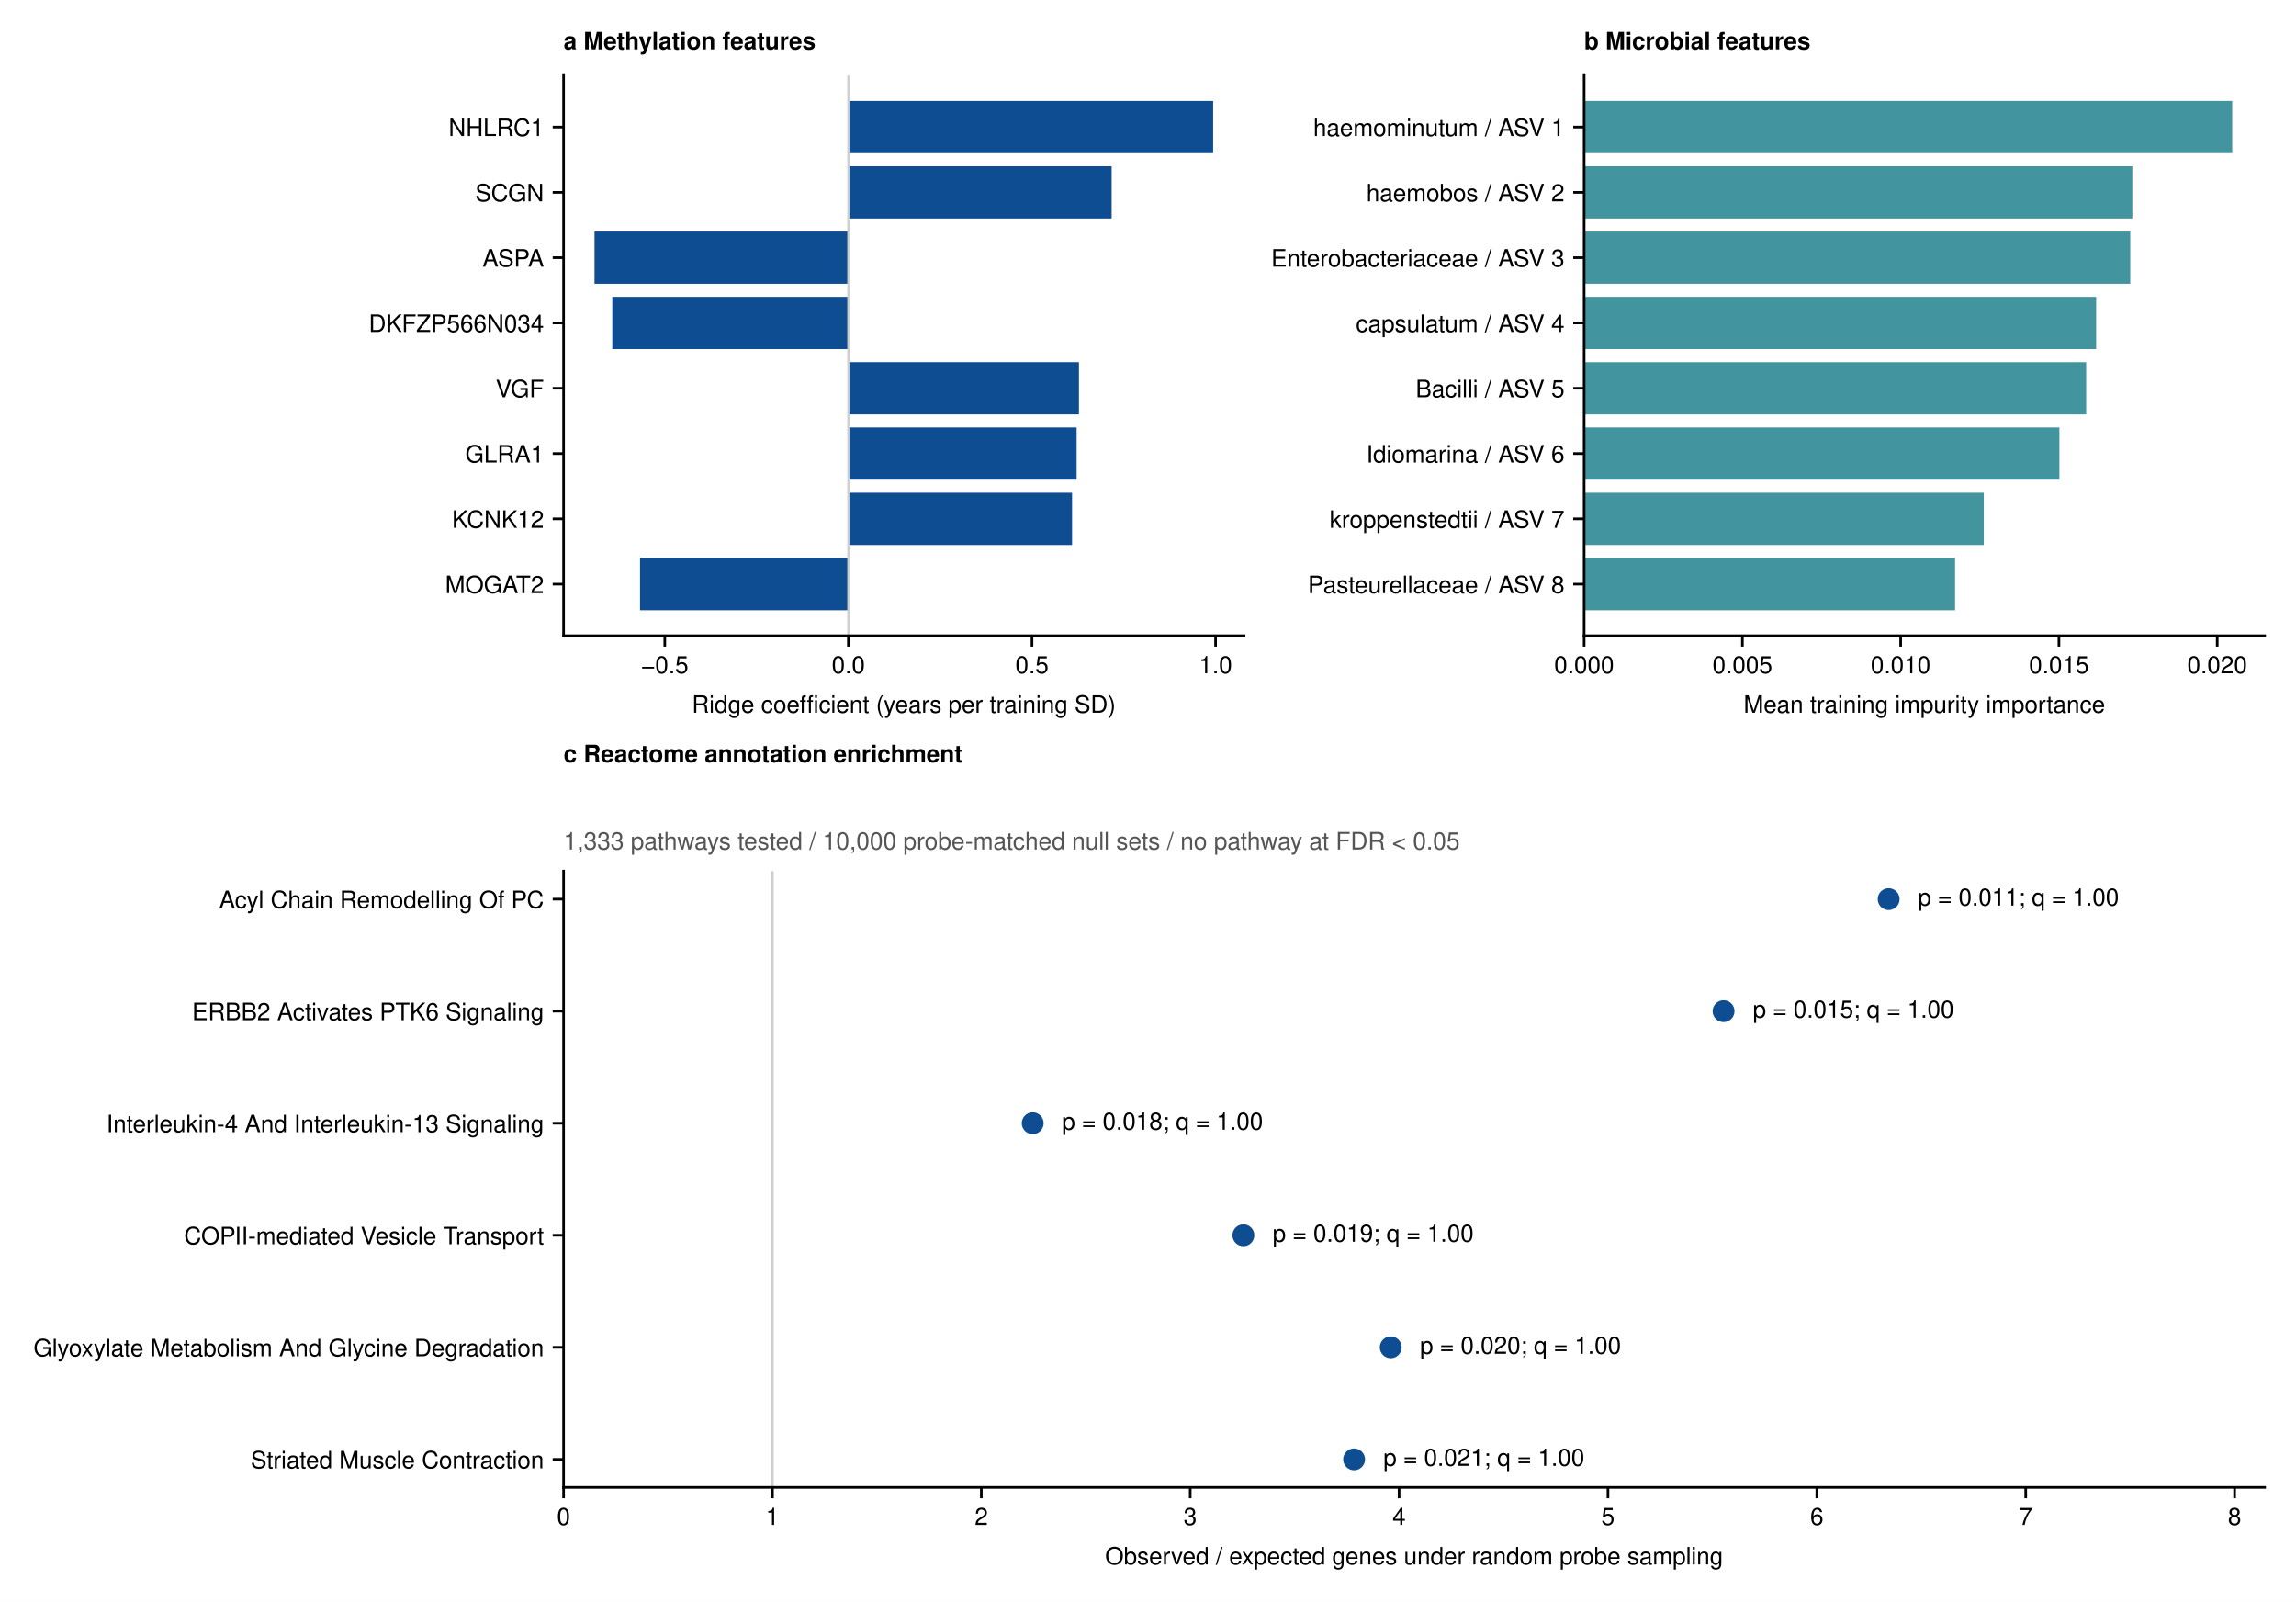
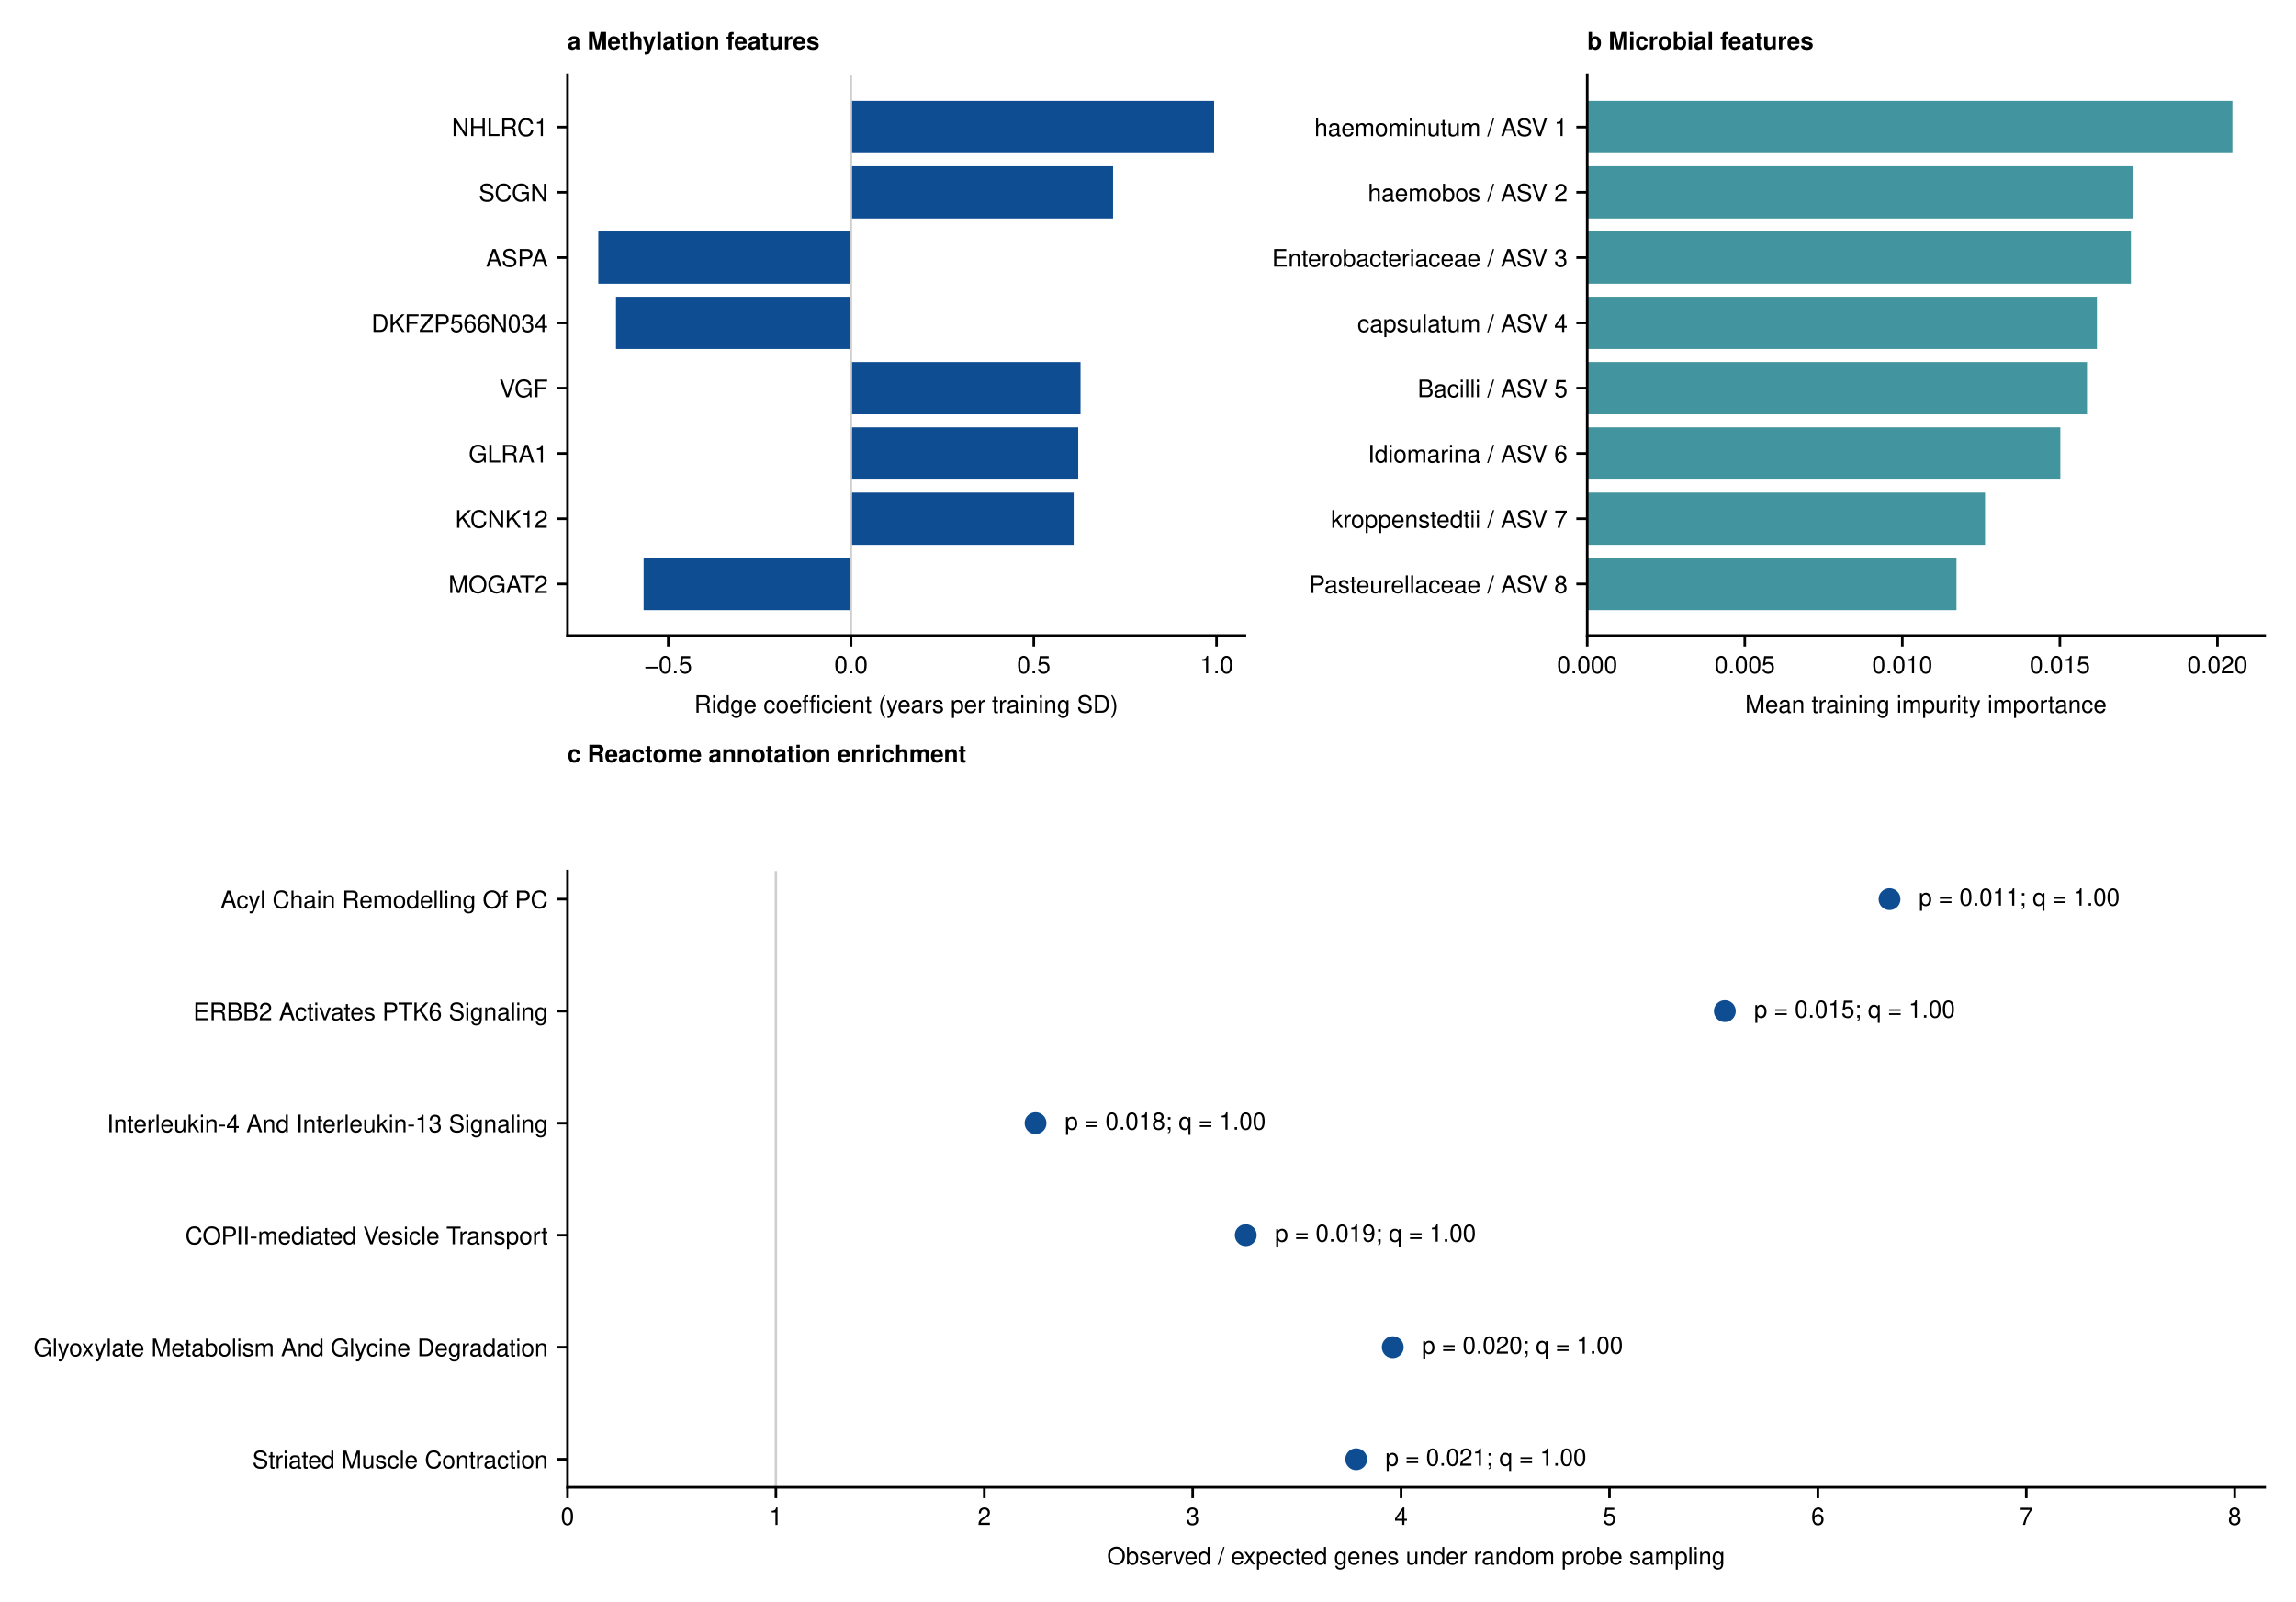
<svg xmlns="http://www.w3.org/2000/svg" xmlns:xlink="http://www.w3.org/1999/xlink" width="527.14pt" height="367.527pt" viewBox="0 0 527.14 367.527" version="1.1">
  <defs>
    <style type="text/css">*{stroke-linejoin: round; stroke-linecap: butt}</style>
  </defs>
  <g id="figure_1">
    <g id="patch_1">
      <path d="M 0 367.527  L 527.14 367.527  L 527.14 0  L 0 0  z " style="fill: #ffffff; stroke: #ffffff; stroke-width: 0.35; stroke-linejoin: miter" />
    </g>
    <g id="axes_1">
      <g id="patch_2">
-         <path d="M 129.393 145.932  L 285.631 145.932  L 285.631 17.325  L 129.393 17.325  z " style="fill: #ffffff" />
+         <path d="M 130.294 145.895  L 285.823 145.895  L 285.823 17.325  L 130.294 17.325  z " style="fill: #ffffff" />
      </g>
      <g id="patch_3">
-         <path d="M 194.781 140.086  L 146.944 140.086  L 146.944 128.095  L 194.781 128.095  z " clip-path="url(#p5bf60d3c7e)" style="fill: #0f4d92" />
+         <path d="M 195.385 140.051  L 147.765 140.051  L 147.765 128.063  L 195.385 128.063  z " clip-path="url(#pfd3ac4d8a6)" style="fill: #0f4d92" />
      </g>
      <g id="patch_4">
-         <path d="M 194.781 125.097  L 246.137 125.097  L 246.137 113.105  L 194.781 113.105  z " clip-path="url(#p5bf60d3c7e)" style="fill: #0f4d92" />
+         <path d="M 195.385 125.066  L 246.508 125.066  L 246.508 113.078  L 195.385 113.078  z " clip-path="url(#pfd3ac4d8a6)" style="fill: #0f4d92" />
      </g>
      <g id="patch_5">
-         <path d="M 194.781 110.108  L 247.185 110.108  L 247.185 98.116  L 194.781 98.116  z " clip-path="url(#p5bf60d3c7e)" style="fill: #0f4d92" />
+         <path d="M 195.385 110.081  L 247.551 110.081  L 247.551 98.093  L 195.385 98.093  z " clip-path="url(#pfd3ac4d8a6)" style="fill: #0f4d92" />
      </g>
      <g id="patch_6">
-         <path d="M 194.781 95.119  L 247.715 95.119  L 247.715 83.127  L 194.781 83.127  z " clip-path="url(#p5bf60d3c7e)" style="fill: #0f4d92" />
+         <path d="M 195.385 95.096  L 248.079 95.096  L 248.079 83.108  L 195.385 83.108  z " clip-path="url(#pfd3ac4d8a6)" style="fill: #0f4d92" />
      </g>
      <g id="patch_7">
-         <path d="M 194.781 80.129  L 140.578 80.129  L 140.578 68.138  L 194.781 68.138  z " clip-path="url(#p5bf60d3c7e)" style="fill: #0f4d92" />
+         <path d="M 195.385 80.111  L 141.429 80.111  L 141.429 68.124  L 195.385 68.124  z " clip-path="url(#pfd3ac4d8a6)" style="fill: #0f4d92" />
      </g>
      <g id="patch_8">
-         <path d="M 194.781 65.14  L 136.495 65.14  L 136.495 53.149  L 194.781 53.149  z " clip-path="url(#p5bf60d3c7e)" style="fill: #0f4d92" />
+         <path d="M 195.385 65.127  L 137.363 65.127  L 137.363 53.139  L 195.385 53.139  z " clip-path="url(#pfd3ac4d8a6)" style="fill: #0f4d92" />
      </g>
      <g id="patch_9">
-         <path d="M 194.781 50.151  L 255.222 50.151  L 255.222 38.16  L 194.781 38.16  z " clip-path="url(#p5bf60d3c7e)" style="fill: #0f4d92" />
+         <path d="M 195.385 50.142  L 255.552 50.142  L 255.552 38.154  L 195.385 38.154  z " clip-path="url(#pfd3ac4d8a6)" style="fill: #0f4d92" />
      </g>
      <g id="patch_10">
-         <path d="M 194.781 35.162  L 278.529 35.162  L 278.529 23.171  L 194.781 23.171  z " clip-path="url(#p5bf60d3c7e)" style="fill: #0f4d92" />
+         <path d="M 195.385 35.157  L 278.753 35.157  L 278.753 23.169  L 195.385 23.169  z " clip-path="url(#pfd3ac4d8a6)" style="fill: #0f4d92" />
      </g>
      <g id="matplotlib.axis_1">
        <g id="xtick_1">
          <g id="line2d_1">
            <defs>
-               <path id="m52090ad5b9" d="M 0 0  L 0 2.5  " style="stroke: #000000; stroke-width: 0.6" />
+               <path id="m1da8061792" d="M 0 0  L 0 2.5  " style="stroke: #000000; stroke-width: 0.6" />
            </defs>
            <g>
-               <use xlink:href="#m52090ad5b9" x="152.63" y="145.932" style="stroke: #000000; stroke-width: 0.6" />
+               <use xlink:href="#m1da8061792" x="153.425" y="145.895" style="stroke: #000000; stroke-width: 0.6" />
            </g>
          </g>
          <g id="text_1">
-             <text style="font-size: 5.5px; font-family: 'Helvetica'; text-anchor: middle" x="152.63" y="154.557" transform="rotate(-0 152.6299 154.5566)">−0.5</text>
+             <text style="font-size: 5.542px; font-family: 'Helvetica'; text-anchor: middle" x="153.425" y="154.551" transform="rotate(-0 153.4253 154.5513)">−0.5</text>
          </g>
        </g>
        <g id="xtick_2">
          <g id="line2d_2">
            <g>
-               <use xlink:href="#m52090ad5b9" x="194.781" y="145.932" style="stroke: #000000; stroke-width: 0.6" />
+               <use xlink:href="#m1da8061792" x="195.385" y="145.895" style="stroke: #000000; stroke-width: 0.6" />
            </g>
          </g>
          <g id="text_2">
-             <text style="font-size: 5.5px; font-family: 'Helvetica'; text-anchor: middle" x="194.781" y="154.557" transform="rotate(-0 194.7813 154.5566)">0.0</text>
+             <text style="font-size: 5.542px; font-family: 'Helvetica'; text-anchor: middle" x="195.385" y="154.551" transform="rotate(-0 195.3854 154.5513)">0.0</text>
          </g>
        </g>
        <g id="xtick_3">
          <g id="line2d_3">
            <g>
-               <use xlink:href="#m52090ad5b9" x="236.933" y="145.932" style="stroke: #000000; stroke-width: 0.6" />
+               <use xlink:href="#m1da8061792" x="237.346" y="145.895" style="stroke: #000000; stroke-width: 0.6" />
            </g>
          </g>
          <g id="text_3">
-             <text style="font-size: 5.5px; font-family: 'Helvetica'; text-anchor: middle" x="236.933" y="154.557" transform="rotate(-0 236.9328 154.5566)">0.5</text>
+             <text style="font-size: 5.542px; font-family: 'Helvetica'; text-anchor: middle" x="237.346" y="154.551" transform="rotate(-0 237.3456 154.5513)">0.5</text>
          </g>
        </g>
        <g id="xtick_4">
          <g id="line2d_4">
            <g>
-               <use xlink:href="#m52090ad5b9" x="279.084" y="145.932" style="stroke: #000000; stroke-width: 0.6" />
+               <use xlink:href="#m1da8061792" x="279.306" y="145.895" style="stroke: #000000; stroke-width: 0.6" />
            </g>
          </g>
          <g id="text_4">
-             <text style="font-size: 5.5px; font-family: 'Helvetica'; text-anchor: middle" x="279.084" y="154.557" transform="rotate(-0 279.0842 154.5566)">1.0</text>
+             <text style="font-size: 5.542px; font-family: 'Helvetica'; text-anchor: middle" x="279.306" y="154.551" transform="rotate(-0 279.3057 154.5513)">1.0</text>
          </g>
        </g>
        <g id="text_5">
-           <text style="font-size: 5.5px; font-family: 'Helvetica'; text-anchor: middle" x="207.512" y="163.616" transform="rotate(-0 207.5121 163.6162)">Ridge coefficient (years per training SD)</text>
+           <text style="font-size: 5.5px; font-family: 'Helvetica'; text-anchor: middle" x="208.058" y="163.618" transform="rotate(-0 208.0584 163.6181)">Ridge coefficient (years per training SD)</text>
        </g>
      </g>
      <g id="matplotlib.axis_2">
        <g id="ytick_1">
          <g id="line2d_5">
            <defs>
-               <path id="me760573831" d="M 0 0  L -2.5 0  " style="stroke: #000000; stroke-width: 0.6" />
+               <path id="m4abe1a0190" d="M 0 0  L -2.5 0  " style="stroke: #000000; stroke-width: 0.6" />
            </defs>
            <g>
-               <use xlink:href="#me760573831" x="129.393" y="134.09" style="stroke: #000000; stroke-width: 0.6" />
+               <use xlink:href="#m4abe1a0190" x="130.294" y="134.057" style="stroke: #000000; stroke-width: 0.6" />
            </g>
          </g>
          <g id="text_6">
-             <text style="font-size: 5.5px; font-family: 'Helvetica'; text-anchor: end" x="124.893" y="136.153" transform="rotate(-0 124.8931 136.1527)">MOGAT2</text>
+             <text style="font-size: 5.542px; font-family: 'Helvetica'; text-anchor: end" x="125.794" y="136.135" transform="rotate(-0 125.7939 136.135)">MOGAT2</text>
          </g>
        </g>
        <g id="ytick_2">
          <g id="line2d_6">
            <g>
-               <use xlink:href="#me760573831" x="129.393" y="119.101" style="stroke: #000000; stroke-width: 0.6" />
+               <use xlink:href="#m4abe1a0190" x="130.294" y="119.072" style="stroke: #000000; stroke-width: 0.6" />
            </g>
          </g>
          <g id="text_7">
-             <text style="font-size: 5.5px; font-family: 'Helvetica'; text-anchor: end" x="124.893" y="121.164" transform="rotate(-0 124.8931 121.1636)">KCNK12</text>
+             <text style="font-size: 5.542px; font-family: 'Helvetica'; text-anchor: end" x="125.794" y="121.15" transform="rotate(-0 125.7939 121.1502)">KCNK12</text>
          </g>
        </g>
        <g id="ytick_3">
          <g id="line2d_7">
            <g>
-               <use xlink:href="#me760573831" x="129.393" y="104.112" style="stroke: #000000; stroke-width: 0.6" />
+               <use xlink:href="#m4abe1a0190" x="130.294" y="104.087" style="stroke: #000000; stroke-width: 0.6" />
            </g>
          </g>
          <g id="text_8">
-             <text style="font-size: 5.5px; font-family: 'Helvetica'; text-anchor: end" x="124.893" y="106.174" transform="rotate(-0 124.8931 106.1745)">GLRA1</text>
+             <text style="font-size: 5.542px; font-family: 'Helvetica'; text-anchor: end" x="125.794" y="106.165" transform="rotate(-0 125.7939 106.1654)">GLRA1</text>
          </g>
        </g>
        <g id="ytick_4">
          <g id="line2d_8">
            <g>
-               <use xlink:href="#me760573831" x="129.393" y="89.123" style="stroke: #000000; stroke-width: 0.6" />
+               <use xlink:href="#m4abe1a0190" x="130.294" y="89.102" style="stroke: #000000; stroke-width: 0.6" />
            </g>
          </g>
          <g id="text_9">
-             <text style="font-size: 5.5px; font-family: 'Helvetica'; text-anchor: end" x="124.893" y="91.185" transform="rotate(-0 124.8931 91.18538)">VGF</text>
+             <text style="font-size: 5.542px; font-family: 'Helvetica'; text-anchor: end" x="125.794" y="91.181" transform="rotate(-0 125.7939 91.18058)">VGF</text>
          </g>
        </g>
        <g id="ytick_5">
          <g id="line2d_9">
            <g>
-               <use xlink:href="#me760573831" x="129.393" y="74.134" style="stroke: #000000; stroke-width: 0.6" />
+               <use xlink:href="#m4abe1a0190" x="130.294" y="74.117" style="stroke: #000000; stroke-width: 0.6" />
            </g>
          </g>
          <g id="text_10">
-             <text style="font-size: 5.5px; font-family: 'Helvetica'; text-anchor: end" x="124.893" y="76.196" transform="rotate(-0 124.8931 76.19626)">DKFZP566N034</text>
+             <text style="font-size: 5.542px; font-family: 'Helvetica'; text-anchor: end" x="125.794" y="76.196" transform="rotate(-0 125.7939 76.19576)">DKFZP566N034</text>
          </g>
        </g>
        <g id="ytick_6">
          <g id="line2d_10">
            <g>
-               <use xlink:href="#me760573831" x="129.393" y="59.145" style="stroke: #000000; stroke-width: 0.6" />
+               <use xlink:href="#m4abe1a0190" x="130.294" y="59.133" style="stroke: #000000; stroke-width: 0.6" />
            </g>
          </g>
          <g id="text_11">
-             <text style="font-size: 5.5px; font-family: 'Helvetica'; text-anchor: end" x="124.893" y="61.207" transform="rotate(-0 124.8931 61.20714)">ASPA</text>
+             <text style="font-size: 5.542px; font-family: 'Helvetica'; text-anchor: end" x="125.794" y="61.211" transform="rotate(-0 125.7939 61.21094)">ASPA</text>
          </g>
        </g>
        <g id="ytick_7">
          <g id="line2d_11">
            <g>
-               <use xlink:href="#me760573831" x="129.393" y="44.156" style="stroke: #000000; stroke-width: 0.6" />
+               <use xlink:href="#m4abe1a0190" x="130.294" y="44.148" style="stroke: #000000; stroke-width: 0.6" />
            </g>
          </g>
          <g id="text_12">
-             <text style="font-size: 5.5px; font-family: 'Helvetica'; text-anchor: end" x="124.893" y="46.218" transform="rotate(-0 124.8931 46.21802)">SCGN</text>
+             <text style="font-size: 5.542px; font-family: 'Helvetica'; text-anchor: end" x="125.794" y="46.226" transform="rotate(-0 125.7939 46.22612)">SCGN</text>
          </g>
        </g>
        <g id="ytick_8">
          <g id="line2d_12">
            <g>
-               <use xlink:href="#me760573831" x="129.393" y="29.166" style="stroke: #000000; stroke-width: 0.6" />
+               <use xlink:href="#m4abe1a0190" x="130.294" y="29.163" style="stroke: #000000; stroke-width: 0.6" />
            </g>
          </g>
          <g id="text_13">
-             <text style="font-size: 5.5px; font-family: 'Helvetica'; text-anchor: end" x="124.893" y="31.229" transform="rotate(-0 124.8931 31.2289)">NHLRC1</text>
+             <text style="font-size: 5.542px; font-family: 'Helvetica'; text-anchor: end" x="125.794" y="31.241" transform="rotate(-0 125.7939 31.24129)">NHLRC1</text>
          </g>
        </g>
      </g>
      <g id="line2d_13">
-         <path d="M 194.781 145.932  L 194.781 17.325  " clip-path="url(#p5bf60d3c7e)" style="fill: none; stroke: #cfcece; stroke-width: 0.5; stroke-linecap: square" />
+         <path d="M 195.385 145.895  L 195.385 17.325  " clip-path="url(#pfd3ac4d8a6)" style="fill: none; stroke: #cfcece; stroke-width: 0.5; stroke-linecap: square" />
      </g>
      <g id="patch_11">
-         <path d="M 129.393 145.932  L 129.393 17.325  " style="fill: none; stroke: #000000; stroke-width: 0.6; stroke-linejoin: miter; stroke-linecap: square" />
+         <path d="M 130.294 145.895  L 130.294 17.325  " style="fill: none; stroke: #000000; stroke-width: 0.6; stroke-linejoin: miter; stroke-linecap: square" />
      </g>
      <g id="patch_12">
-         <path d="M 129.393 145.932  L 285.631 145.932  " style="fill: none; stroke: #000000; stroke-width: 0.6; stroke-linejoin: miter; stroke-linecap: square" />
+         <path d="M 130.294 145.895  L 285.823 145.895  " style="fill: none; stroke: #000000; stroke-width: 0.6; stroke-linejoin: miter; stroke-linecap: square" />
      </g>
      <g id="text_14">
-         <text style="font-weight: 700; font-size: 5.5px; font-family: 'Helvetica'; text-anchor: start" x="129.393" y="11.325" transform="rotate(-0 129.3931 11.325)">a  Methylation features</text>
+         <text style="font-weight: 700; font-size: 5.5px; font-family: 'Helvetica'; text-anchor: start" x="130.294" y="11.325" transform="rotate(-0 130.2939 11.325)">a  Methylation features</text>
      </g>
    </g>
    <g id="axes_2">
      <g id="patch_13">
-         <path d="M 363.702 145.932  L 519.94 145.932  L 519.94 17.325  L 363.702 17.325  z " style="fill: #ffffff" />
+         <path d="M 364.411 145.895  L 519.94 145.895  L 519.94 17.325  L 364.411 17.325  z " style="fill: #ffffff" />
      </g>
      <g id="patch_14">
-         <path d="M 363.702 140.086  L 448.868 140.086  L 448.868 128.095  L 363.702 128.095  z " clip-path="url(#pa516e95663)" style="fill: #42949e" />
+         <path d="M 364.411 140.051  L 449.191 140.051  L 449.191 128.063  L 364.411 128.063  z " clip-path="url(#p69ed4ab62c)" style="fill: #42949e" />
      </g>
      <g id="patch_15">
-         <path d="M 363.702 125.097  L 455.457 125.097  L 455.457 113.105  L 363.702 113.105  z " clip-path="url(#pa516e95663)" style="fill: #42949e" />
+         <path d="M 364.411 125.066  L 455.75 125.066  L 455.75 113.078  L 364.411 113.078  z " clip-path="url(#p69ed4ab62c)" style="fill: #42949e" />
      </g>
      <g id="patch_16">
-         <path d="M 363.702 110.108  L 472.819 110.108  L 472.819 98.116  L 363.702 98.116  z " clip-path="url(#pa516e95663)" style="fill: #42949e" />
+         <path d="M 364.411 110.081  L 473.033 110.081  L 473.033 98.093  L 364.411 98.093  z " clip-path="url(#p69ed4ab62c)" style="fill: #42949e" />
      </g>
      <g id="patch_17">
-         <path d="M 363.702 95.119  L 478.966 95.119  L 478.966 83.127  L 363.702 83.127  z " clip-path="url(#pa516e95663)" style="fill: #42949e" />
+         <path d="M 364.411 95.096  L 479.152 95.096  L 479.152 83.108  L 364.411 83.108  z " clip-path="url(#p69ed4ab62c)" style="fill: #42949e" />
      </g>
      <g id="patch_18">
-         <path d="M 363.702 80.129  L 481.255 80.129  L 481.255 68.138  L 363.702 68.138  z " clip-path="url(#pa516e95663)" style="fill: #42949e" />
+         <path d="M 364.411 80.111  L 481.43 80.111  L 481.43 68.124  L 364.411 68.124  z " clip-path="url(#p69ed4ab62c)" style="fill: #42949e" />
      </g>
      <g id="patch_19">
-         <path d="M 363.702 65.14  L 489.087 65.14  L 489.087 53.149  L 363.702 53.149  z " clip-path="url(#pa516e95663)" style="fill: #42949e" />
+         <path d="M 364.411 65.127  L 489.227 65.127  L 489.227 53.139  L 364.411 53.139  z " clip-path="url(#p69ed4ab62c)" style="fill: #42949e" />
      </g>
      <g id="patch_20">
-         <path d="M 363.702 50.151  L 489.561 50.151  L 489.561 38.16  L 363.702 38.16  z " clip-path="url(#pa516e95663)" style="fill: #42949e" />
+         <path d="M 364.411 50.142  L 489.699 50.142  L 489.699 38.154  L 364.411 38.154  z " clip-path="url(#p69ed4ab62c)" style="fill: #42949e" />
      </g>
      <g id="patch_21">
-         <path d="M 363.702 35.162  L 512.5 35.162  L 512.5 23.171  L 363.702 23.171  z " clip-path="url(#pa516e95663)" style="fill: #42949e" />
+         <path d="M 364.411 35.157  L 512.534 35.157  L 512.534 23.169  L 364.411 23.169  z " clip-path="url(#p69ed4ab62c)" style="fill: #42949e" />
      </g>
      <g id="matplotlib.axis_3">
        <g id="xtick_5">
          <g id="line2d_14">
            <g>
-               <use xlink:href="#m52090ad5b9" x="363.702" y="145.932" style="stroke: #000000; stroke-width: 0.6" />
+               <use xlink:href="#m1da8061792" x="364.411" y="145.895" style="stroke: #000000; stroke-width: 0.6" />
            </g>
          </g>
          <g id="text_15">
-             <text style="font-size: 5.5px; font-family: 'Helvetica'; text-anchor: middle" x="363.702" y="154.557" transform="rotate(-0 363.7017 154.5566)">0.000</text>
+             <text style="font-size: 5.542px; font-family: 'Helvetica'; text-anchor: middle" x="364.411" y="154.551" transform="rotate(-0 364.4107 154.5513)">0.000</text>
          </g>
        </g>
        <g id="xtick_6">
          <g id="line2d_15">
            <g>
-               <use xlink:href="#m52090ad5b9" x="400.039" y="145.932" style="stroke: #000000; stroke-width: 0.6" />
+               <use xlink:href="#m1da8061792" x="400.583" y="145.895" style="stroke: #000000; stroke-width: 0.6" />
            </g>
          </g>
          <g id="text_16">
-             <text style="font-size: 5.5px; font-family: 'Helvetica'; text-anchor: middle" x="400.039" y="154.557" transform="rotate(-0 400.0385 154.5566)">0.005</text>
+             <text style="font-size: 5.542px; font-family: 'Helvetica'; text-anchor: middle" x="400.583" y="154.551" transform="rotate(-0 400.5826 154.5513)">0.005</text>
          </g>
        </g>
        <g id="xtick_7">
          <g id="line2d_16">
            <g>
-               <use xlink:href="#m52090ad5b9" x="436.375" y="145.932" style="stroke: #000000; stroke-width: 0.6" />
+               <use xlink:href="#m1da8061792" x="436.755" y="145.895" style="stroke: #000000; stroke-width: 0.6" />
            </g>
          </g>
          <g id="text_17">
-             <text style="font-size: 5.5px; font-family: 'Helvetica'; text-anchor: middle" x="436.375" y="154.557" transform="rotate(-0 436.3754 154.5566)">0.010</text>
+             <text style="font-size: 5.542px; font-family: 'Helvetica'; text-anchor: middle" x="436.755" y="154.551" transform="rotate(-0 436.7546 154.5513)">0.010</text>
          </g>
        </g>
        <g id="xtick_8">
          <g id="line2d_17">
            <g>
-               <use xlink:href="#m52090ad5b9" x="472.712" y="145.932" style="stroke: #000000; stroke-width: 0.6" />
+               <use xlink:href="#m1da8061792" x="472.927" y="145.895" style="stroke: #000000; stroke-width: 0.6" />
            </g>
          </g>
          <g id="text_18">
-             <text style="font-size: 5.5px; font-family: 'Helvetica'; text-anchor: middle" x="472.712" y="154.557" transform="rotate(-0 472.7122 154.5566)">0.015</text>
+             <text style="font-size: 5.542px; font-family: 'Helvetica'; text-anchor: middle" x="472.927" y="154.551" transform="rotate(-0 472.9265 154.5513)">0.015</text>
          </g>
        </g>
        <g id="xtick_9">
          <g id="line2d_18">
            <g>
-               <use xlink:href="#m52090ad5b9" x="509.049" y="145.932" style="stroke: #000000; stroke-width: 0.6" />
+               <use xlink:href="#m1da8061792" x="509.099" y="145.895" style="stroke: #000000; stroke-width: 0.6" />
            </g>
          </g>
          <g id="text_19">
-             <text style="font-size: 5.5px; font-family: 'Helvetica'; text-anchor: middle" x="509.049" y="154.557" transform="rotate(-0 509.0491 154.5566)">0.020</text>
+             <text style="font-size: 5.542px; font-family: 'Helvetica'; text-anchor: middle" x="509.099" y="154.551" transform="rotate(-0 509.0985 154.5513)">0.020</text>
          </g>
        </g>
        <g id="text_20">
-           <text style="font-size: 5.5px; font-family: 'Helvetica'; text-anchor: middle" x="441.821" y="163.616" transform="rotate(-0 441.8207 163.6162)">Mean training impurity importance</text>
+           <text style="font-size: 5.5px; font-family: 'Helvetica'; text-anchor: middle" x="442.175" y="163.618" transform="rotate(-0 442.1752 163.6181)">Mean training impurity importance</text>
        </g>
      </g>
      <g id="matplotlib.axis_4">
        <g id="ytick_9">
          <g id="line2d_19">
            <g>
-               <use xlink:href="#me760573831" x="363.702" y="134.09" style="stroke: #000000; stroke-width: 0.6" />
+               <use xlink:href="#m4abe1a0190" x="364.411" y="134.057" style="stroke: #000000; stroke-width: 0.6" />
            </g>
          </g>
          <g id="text_21">
-             <text style="font-size: 5.5px; font-family: 'Helvetica'; text-anchor: end" x="359.202" y="136.153" transform="rotate(-0 359.2017 136.1527)">Pasteurellaceae / ASV 8</text>
+             <text style="font-size: 5.542px; font-family: 'Helvetica'; text-anchor: end" x="359.911" y="136.135" transform="rotate(-0 359.9107 136.135)">Pasteurellaceae / ASV 8</text>
          </g>
        </g>
        <g id="ytick_10">
          <g id="line2d_20">
            <g>
-               <use xlink:href="#me760573831" x="363.702" y="119.101" style="stroke: #000000; stroke-width: 0.6" />
+               <use xlink:href="#m4abe1a0190" x="364.411" y="119.072" style="stroke: #000000; stroke-width: 0.6" />
            </g>
          </g>
          <g id="text_22">
-             <text style="font-size: 5.5px; font-family: 'Helvetica'; text-anchor: end" x="359.202" y="121.164" transform="rotate(-0 359.2017 121.1636)">kroppenstedtii / ASV 7</text>
+             <text style="font-size: 5.542px; font-family: 'Helvetica'; text-anchor: end" x="359.911" y="121.15" transform="rotate(-0 359.9107 121.1502)">kroppenstedtii / ASV 7</text>
          </g>
        </g>
        <g id="ytick_11">
          <g id="line2d_21">
            <g>
-               <use xlink:href="#me760573831" x="363.702" y="104.112" style="stroke: #000000; stroke-width: 0.6" />
+               <use xlink:href="#m4abe1a0190" x="364.411" y="104.087" style="stroke: #000000; stroke-width: 0.6" />
            </g>
          </g>
          <g id="text_23">
-             <text style="font-size: 5.5px; font-family: 'Helvetica'; text-anchor: end" x="359.202" y="106.174" transform="rotate(-0 359.2017 106.1745)">Idiomarina / ASV 6</text>
+             <text style="font-size: 5.542px; font-family: 'Helvetica'; text-anchor: end" x="359.911" y="106.165" transform="rotate(-0 359.9107 106.1654)">Idiomarina / ASV 6</text>
          </g>
        </g>
        <g id="ytick_12">
          <g id="line2d_22">
            <g>
-               <use xlink:href="#me760573831" x="363.702" y="89.123" style="stroke: #000000; stroke-width: 0.6" />
+               <use xlink:href="#m4abe1a0190" x="364.411" y="89.102" style="stroke: #000000; stroke-width: 0.6" />
            </g>
          </g>
          <g id="text_24">
-             <text style="font-size: 5.5px; font-family: 'Helvetica'; text-anchor: end" x="359.202" y="91.185" transform="rotate(-0 359.2017 91.18538)">Bacilli / ASV 5</text>
+             <text style="font-size: 5.542px; font-family: 'Helvetica'; text-anchor: end" x="359.911" y="91.181" transform="rotate(-0 359.9107 91.18058)">Bacilli / ASV 5</text>
          </g>
        </g>
        <g id="ytick_13">
          <g id="line2d_23">
            <g>
-               <use xlink:href="#me760573831" x="363.702" y="74.134" style="stroke: #000000; stroke-width: 0.6" />
+               <use xlink:href="#m4abe1a0190" x="364.411" y="74.117" style="stroke: #000000; stroke-width: 0.6" />
            </g>
          </g>
          <g id="text_25">
-             <text style="font-size: 5.5px; font-family: 'Helvetica'; text-anchor: end" x="359.202" y="76.196" transform="rotate(-0 359.2017 76.19626)">capsulatum / ASV 4</text>
+             <text style="font-size: 5.542px; font-family: 'Helvetica'; text-anchor: end" x="359.911" y="76.196" transform="rotate(-0 359.9107 76.19576)">capsulatum / ASV 4</text>
          </g>
        </g>
        <g id="ytick_14">
          <g id="line2d_24">
            <g>
-               <use xlink:href="#me760573831" x="363.702" y="59.145" style="stroke: #000000; stroke-width: 0.6" />
+               <use xlink:href="#m4abe1a0190" x="364.411" y="59.133" style="stroke: #000000; stroke-width: 0.6" />
            </g>
          </g>
          <g id="text_26">
-             <text style="font-size: 5.5px; font-family: 'Helvetica'; text-anchor: end" x="359.202" y="61.207" transform="rotate(-0 359.2017 61.20714)">Enterobacteriaceae / ASV 3</text>
+             <text style="font-size: 5.542px; font-family: 'Helvetica'; text-anchor: end" x="359.911" y="61.211" transform="rotate(-0 359.9107 61.21094)">Enterobacteriaceae / ASV 3</text>
          </g>
        </g>
        <g id="ytick_15">
          <g id="line2d_25">
            <g>
-               <use xlink:href="#me760573831" x="363.702" y="44.156" style="stroke: #000000; stroke-width: 0.6" />
+               <use xlink:href="#m4abe1a0190" x="364.411" y="44.148" style="stroke: #000000; stroke-width: 0.6" />
            </g>
          </g>
          <g id="text_27">
-             <text style="font-size: 5.5px; font-family: 'Helvetica'; text-anchor: end" x="359.202" y="46.218" transform="rotate(-0 359.2017 46.21802)">haemobos / ASV 2</text>
+             <text style="font-size: 5.542px; font-family: 'Helvetica'; text-anchor: end" x="359.911" y="46.226" transform="rotate(-0 359.9107 46.22612)">haemobos / ASV 2</text>
          </g>
        </g>
        <g id="ytick_16">
          <g id="line2d_26">
            <g>
-               <use xlink:href="#me760573831" x="363.702" y="29.166" style="stroke: #000000; stroke-width: 0.6" />
+               <use xlink:href="#m4abe1a0190" x="364.411" y="29.163" style="stroke: #000000; stroke-width: 0.6" />
            </g>
          </g>
          <g id="text_28">
-             <text style="font-size: 5.5px; font-family: 'Helvetica'; text-anchor: end" x="359.202" y="31.229" transform="rotate(-0 359.2017 31.2289)">haemominutum / ASV 1</text>
+             <text style="font-size: 5.542px; font-family: 'Helvetica'; text-anchor: end" x="359.911" y="31.241" transform="rotate(-0 359.9107 31.24129)">haemominutum / ASV 1</text>
          </g>
        </g>
      </g>
      <g id="patch_22">
-         <path d="M 363.702 145.932  L 363.702 17.325  " style="fill: none; stroke: #000000; stroke-width: 0.6; stroke-linejoin: miter; stroke-linecap: square" />
+         <path d="M 364.411 145.895  L 364.411 17.325  " style="fill: none; stroke: #000000; stroke-width: 0.6; stroke-linejoin: miter; stroke-linecap: square" />
      </g>
      <g id="patch_23">
-         <path d="M 363.702 145.932  L 519.94 145.932  " style="fill: none; stroke: #000000; stroke-width: 0.6; stroke-linejoin: miter; stroke-linecap: square" />
+         <path d="M 364.411 145.895  L 519.94 145.895  " style="fill: none; stroke: #000000; stroke-width: 0.6; stroke-linejoin: miter; stroke-linecap: square" />
      </g>
      <g id="text_29">
-         <text style="font-weight: 700; font-size: 5.5px; font-family: 'Helvetica'; text-anchor: start" x="363.702" y="11.325" transform="rotate(-0 363.7017 11.325)">b  Microbial features</text>
+         <text style="font-weight: 700; font-size: 5.5px; font-family: 'Helvetica'; text-anchor: start" x="364.411" y="11.325" transform="rotate(-0 364.4107 11.325)">b  Microbial features</text>
      </g>
    </g>
    <g id="axes_3">
      <g id="patch_24">
-         <path d="M 129.393 341.426  L 519.94 341.426  L 519.94 199.959  L 129.393 199.959  z " style="fill: #ffffff" />
+         <path d="M 130.294 341.387  L 519.94 341.387  L 519.94 199.96  L 130.294 199.96  z " style="fill: #ffffff" />
      </g>
      <g id="PathCollection_1">
        <defs>
-           <path id="m4e57b87752" d="M 0 2.234  C 0.592 2.234 1.161 1.999 1.58 1.58  C 1.999 1.161 2.234 0.592 2.234 0  C 2.234 -0.592 1.999 -1.161 1.58 -1.58  C 1.161 -1.999 0.592 -2.234 0 -2.234  C -0.592 -2.234 -1.161 -1.999 -1.58 -1.58  C -1.999 -1.161 -2.234 -0.592 -2.234 0  C -2.234 0.592 -1.999 1.161 -1.58 1.58  C -1.161 1.999 -0.592 2.234 0 2.234  z " style="stroke: #0f4d92; stroke-width: 0.554" />
+           <path id="m722b9bf1af" d="M 0 2.234  C 0.592 2.234 1.161 1.999 1.58 1.58  C 1.999 1.161 2.234 0.592 2.234 0  C 2.234 -0.592 1.999 -1.161 1.58 -1.58  C 1.161 -1.999 0.592 -2.234 0 -2.234  C -0.592 -2.234 -1.161 -1.999 -1.58 -1.58  C -1.999 -1.161 -2.234 -0.592 -2.234 0  C -2.234 0.592 -1.999 1.161 -1.58 1.58  C -1.161 1.999 -0.592 2.234 0 2.234  z " style="stroke: #0f4d92; stroke-width: 0.554" />
        </defs>
-         <g clip-path="url(#p9a626f811d)">
-           <use xlink:href="#m4e57b87752" x="310.89" y="334.996" style="fill: #0f4d92; stroke: #0f4d92; stroke-width: 0.554" />
-           <use xlink:href="#m4e57b87752" x="319.299" y="309.274" style="fill: #0f4d92; stroke: #0f4d92; stroke-width: 0.554" />
-           <use xlink:href="#m4e57b87752" x="285.47" y="283.553" style="fill: #0f4d92; stroke: #0f4d92; stroke-width: 0.554" />
-           <use xlink:href="#m4e57b87752" x="237.098" y="257.832" style="fill: #0f4d92; stroke: #0f4d92; stroke-width: 0.554" />
-           <use xlink:href="#m4e57b87752" x="395.717" y="232.11" style="fill: #0f4d92; stroke: #0f4d92; stroke-width: 0.554" />
-           <use xlink:href="#m4e57b87752" x="433.619" y="206.389" style="fill: #0f4d92; stroke: #0f4d92; stroke-width: 0.554" />
+         <g clip-path="url(#p2bf30fcb26)">
+           <use xlink:href="#m722b9bf1af" x="311.372" y="334.959" style="fill: #0f4d92; stroke: #0f4d92; stroke-width: 0.554" />
+           <use xlink:href="#m722b9bf1af" x="319.762" y="309.245" style="fill: #0f4d92; stroke: #0f4d92; stroke-width: 0.554" />
+           <use xlink:href="#m722b9bf1af" x="286.011" y="283.531" style="fill: #0f4d92; stroke: #0f4d92; stroke-width: 0.554" />
+           <use xlink:href="#m722b9bf1af" x="237.75" y="257.817" style="fill: #0f4d92; stroke: #0f4d92; stroke-width: 0.554" />
+           <use xlink:href="#m722b9bf1af" x="396.004" y="232.103" style="fill: #0f4d92; stroke: #0f4d92; stroke-width: 0.554" />
+           <use xlink:href="#m722b9bf1af" x="433.818" y="206.389" style="fill: #0f4d92; stroke: #0f4d92; stroke-width: 0.554" />
        </g>
      </g>
      <g id="matplotlib.axis_5">
        <g id="xtick_10">
          <g id="line2d_27">
            <g>
-               <use xlink:href="#m52090ad5b9" x="129.393" y="341.426" style="stroke: #000000; stroke-width: 0.6" />
+               <use xlink:href="#m1da8061792" x="130.294" y="341.387" style="stroke: #000000; stroke-width: 0.6" />
            </g>
          </g>
          <g id="text_30">
-             <text style="font-size: 5.5px; font-family: 'Helvetica'; text-anchor: middle" x="129.393" y="350.051" transform="rotate(-0 129.3931 350.0509)">0</text>
+             <text style="font-size: 5.542px; font-family: 'Helvetica'; text-anchor: middle" x="130.294" y="350.044" transform="rotate(-0 130.2939 350.0437)">0</text>
          </g>
        </g>
        <g id="xtick_11">
          <g id="line2d_28">
            <g>
-               <use xlink:href="#m52090ad5b9" x="177.349" y="341.426" style="stroke: #000000; stroke-width: 0.6" />
+               <use xlink:href="#m1da8061792" x="178.139" y="341.387" style="stroke: #000000; stroke-width: 0.6" />
            </g>
          </g>
          <g id="text_31">
-             <text style="font-size: 5.5px; font-family: 'Helvetica'; text-anchor: middle" x="177.349" y="350.051" transform="rotate(-0 177.3492 350.0509)">1</text>
+             <text style="font-size: 5.542px; font-family: 'Helvetica'; text-anchor: middle" x="178.139" y="350.044" transform="rotate(-0 178.1394 350.0437)">1</text>
          </g>
        </g>
        <g id="xtick_12">
          <g id="line2d_29">
            <g>
-               <use xlink:href="#m52090ad5b9" x="225.305" y="341.426" style="stroke: #000000; stroke-width: 0.6" />
+               <use xlink:href="#m1da8061792" x="225.985" y="341.387" style="stroke: #000000; stroke-width: 0.6" />
            </g>
          </g>
          <g id="text_32">
-             <text style="font-size: 5.5px; font-family: 'Helvetica'; text-anchor: middle" x="225.305" y="350.051" transform="rotate(-0 225.3053 350.0509)">2</text>
+             <text style="font-size: 5.542px; font-family: 'Helvetica'; text-anchor: middle" x="225.985" y="350.044" transform="rotate(-0 225.9849 350.0437)">2</text>
          </g>
        </g>
        <g id="xtick_13">
          <g id="line2d_30">
            <g>
-               <use xlink:href="#m52090ad5b9" x="273.261" y="341.426" style="stroke: #000000; stroke-width: 0.6" />
+               <use xlink:href="#m1da8061792" x="273.83" y="341.387" style="stroke: #000000; stroke-width: 0.6" />
            </g>
          </g>
          <g id="text_33">
-             <text style="font-size: 5.5px; font-family: 'Helvetica'; text-anchor: middle" x="273.261" y="350.051" transform="rotate(-0 273.2614 350.0509)">3</text>
+             <text style="font-size: 5.542px; font-family: 'Helvetica'; text-anchor: middle" x="273.83" y="350.044" transform="rotate(-0 273.8304 350.0437)">3</text>
          </g>
        </g>
        <g id="xtick_14">
          <g id="line2d_31">
            <g>
-               <use xlink:href="#m52090ad5b9" x="321.217" y="341.426" style="stroke: #000000; stroke-width: 0.6" />
+               <use xlink:href="#m1da8061792" x="321.676" y="341.387" style="stroke: #000000; stroke-width: 0.6" />
            </g>
          </g>
          <g id="text_34">
-             <text style="font-size: 5.5px; font-family: 'Helvetica'; text-anchor: middle" x="321.217" y="350.051" transform="rotate(-0 321.2175 350.0509)">4</text>
+             <text style="font-size: 5.542px; font-family: 'Helvetica'; text-anchor: middle" x="321.676" y="350.044" transform="rotate(-0 321.6759 350.0437)">4</text>
          </g>
        </g>
        <g id="xtick_15">
          <g id="line2d_32">
            <g>
-               <use xlink:href="#m52090ad5b9" x="369.174" y="341.426" style="stroke: #000000; stroke-width: 0.6" />
+               <use xlink:href="#m1da8061792" x="369.521" y="341.387" style="stroke: #000000; stroke-width: 0.6" />
            </g>
          </g>
          <g id="text_35">
-             <text style="font-size: 5.5px; font-family: 'Helvetica'; text-anchor: middle" x="369.174" y="350.051" transform="rotate(-0 369.1736 350.0509)">5</text>
+             <text style="font-size: 5.542px; font-family: 'Helvetica'; text-anchor: middle" x="369.521" y="350.044" transform="rotate(-0 369.5213 350.0437)">5</text>
          </g>
        </g>
        <g id="xtick_16">
          <g id="line2d_33">
            <g>
-               <use xlink:href="#m52090ad5b9" x="417.13" y="341.426" style="stroke: #000000; stroke-width: 0.6" />
+               <use xlink:href="#m1da8061792" x="417.367" y="341.387" style="stroke: #000000; stroke-width: 0.6" />
            </g>
          </g>
          <g id="text_36">
-             <text style="font-size: 5.5px; font-family: 'Helvetica'; text-anchor: middle" x="417.13" y="350.051" transform="rotate(-0 417.1297 350.0509)">6</text>
+             <text style="font-size: 5.542px; font-family: 'Helvetica'; text-anchor: middle" x="417.367" y="350.044" transform="rotate(-0 417.3668 350.0437)">6</text>
          </g>
        </g>
        <g id="xtick_17">
          <g id="line2d_34">
            <g>
-               <use xlink:href="#m52090ad5b9" x="465.086" y="341.426" style="stroke: #000000; stroke-width: 0.6" />
+               <use xlink:href="#m1da8061792" x="465.212" y="341.387" style="stroke: #000000; stroke-width: 0.6" />
            </g>
          </g>
          <g id="text_37">
-             <text style="font-size: 5.5px; font-family: 'Helvetica'; text-anchor: middle" x="465.086" y="350.051" transform="rotate(-0 465.0858 350.0509)">7</text>
+             <text style="font-size: 5.542px; font-family: 'Helvetica'; text-anchor: middle" x="465.212" y="350.044" transform="rotate(-0 465.2123 350.0437)">7</text>
          </g>
        </g>
        <g id="xtick_18">
          <g id="line2d_35">
            <g>
-               <use xlink:href="#m52090ad5b9" x="513.042" y="341.426" style="stroke: #000000; stroke-width: 0.6" />
+               <use xlink:href="#m1da8061792" x="513.058" y="341.387" style="stroke: #000000; stroke-width: 0.6" />
            </g>
          </g>
          <g id="text_38">
-             <text style="font-size: 5.5px; font-family: 'Helvetica'; text-anchor: middle" x="513.042" y="350.051" transform="rotate(-0 513.0419 350.0509)">8</text>
+             <text style="font-size: 5.542px; font-family: 'Helvetica'; text-anchor: middle" x="513.058" y="350.044" transform="rotate(-0 513.0578 350.0437)">8</text>
          </g>
        </g>
        <g id="text_39">
-           <text style="font-size: 5.5px; font-family: 'Helvetica'; text-anchor: middle" x="324.666" y="359.11" transform="rotate(-0 324.6664 359.1104)">Observed / expected genes under random probe sampling</text>
+           <text style="font-size: 5.5px; font-family: 'Helvetica'; text-anchor: middle" x="325.117" y="359.11" transform="rotate(-0 325.1168 359.1104)">Observed / expected genes under random probe sampling</text>
        </g>
      </g>
      <g id="matplotlib.axis_6">
        <g id="ytick_17">
          <g id="line2d_36">
            <g>
-               <use xlink:href="#me760573831" x="129.393" y="334.996" style="stroke: #000000; stroke-width: 0.6" />
+               <use xlink:href="#m4abe1a0190" x="130.294" y="334.959" style="stroke: #000000; stroke-width: 0.6" />
            </g>
          </g>
          <g id="text_40">
-             <text style="font-size: 5.5px; font-family: 'Helvetica'; text-anchor: end" x="124.893" y="337.058" transform="rotate(-0 124.8931 337.058)">Striated Muscle Contraction</text>
+             <text style="font-size: 5.542px; font-family: 'Helvetica'; text-anchor: end" x="125.794" y="337.037" transform="rotate(-0 125.7939 337.0369)">Striated Muscle Contraction</text>
          </g>
        </g>
        <g id="ytick_18">
          <g id="line2d_37">
            <g>
-               <use xlink:href="#me760573831" x="129.393" y="309.274" style="stroke: #000000; stroke-width: 0.6" />
+               <use xlink:href="#m4abe1a0190" x="130.294" y="309.245" style="stroke: #000000; stroke-width: 0.6" />
            </g>
          </g>
          <g id="text_41">
-             <text style="font-size: 5.5px; font-family: 'Helvetica'; text-anchor: end" x="124.893" y="311.337" transform="rotate(-0 124.8931 311.3367)">Glyoxylate Metabolism And Glycine Degradation</text>
+             <text style="font-size: 5.542px; font-family: 'Helvetica'; text-anchor: end" x="125.794" y="311.323" transform="rotate(-0 125.7939 311.323)">Glyoxylate Metabolism And Glycine Degradation</text>
          </g>
        </g>
        <g id="ytick_19">
          <g id="line2d_38">
            <g>
-               <use xlink:href="#me760573831" x="129.393" y="283.553" style="stroke: #000000; stroke-width: 0.6" />
+               <use xlink:href="#m4abe1a0190" x="130.294" y="283.531" style="stroke: #000000; stroke-width: 0.6" />
            </g>
          </g>
          <g id="text_42">
-             <text style="font-size: 5.5px; font-family: 'Helvetica'; text-anchor: end" x="124.893" y="285.615" transform="rotate(-0 124.8931 285.6154)">COPII-mediated Vesicle Transport</text>
+             <text style="font-size: 5.542px; font-family: 'Helvetica'; text-anchor: end" x="125.794" y="285.609" transform="rotate(-0 125.7939 285.609)">COPII-mediated Vesicle Transport</text>
          </g>
        </g>
        <g id="ytick_20">
          <g id="line2d_39">
            <g>
-               <use xlink:href="#me760573831" x="129.393" y="257.832" style="stroke: #000000; stroke-width: 0.6" />
+               <use xlink:href="#m4abe1a0190" x="130.294" y="257.817" style="stroke: #000000; stroke-width: 0.6" />
            </g>
          </g>
          <g id="text_43">
-             <text style="font-size: 5.5px; font-family: 'Helvetica'; text-anchor: end" x="124.893" y="259.894" transform="rotate(-0 124.8931 259.8941)">Interleukin-4 And Interleukin-13 Signaling</text>
+             <text style="font-size: 5.542px; font-family: 'Helvetica'; text-anchor: end" x="125.794" y="259.895" transform="rotate(-0 125.7939 259.8951)">Interleukin-4 And Interleukin-13 Signaling</text>
          </g>
        </g>
        <g id="ytick_21">
          <g id="line2d_40">
            <g>
-               <use xlink:href="#me760573831" x="129.393" y="232.11" style="stroke: #000000; stroke-width: 0.6" />
+               <use xlink:href="#m4abe1a0190" x="130.294" y="232.103" style="stroke: #000000; stroke-width: 0.6" />
            </g>
          </g>
          <g id="text_44">
-             <text style="font-size: 5.5px; font-family: 'Helvetica'; text-anchor: end" x="124.893" y="234.173" transform="rotate(-0 124.8931 234.1727)">ERBB2 Activates PTK6 Signaling</text>
+             <text style="font-size: 5.542px; font-family: 'Helvetica'; text-anchor: end" x="125.794" y="234.181" transform="rotate(-0 125.7939 234.1811)">ERBB2 Activates PTK6 Signaling</text>
          </g>
        </g>
        <g id="ytick_22">
          <g id="line2d_41">
            <g>
-               <use xlink:href="#me760573831" x="129.393" y="206.389" style="stroke: #000000; stroke-width: 0.6" />
+               <use xlink:href="#m4abe1a0190" x="130.294" y="206.389" style="stroke: #000000; stroke-width: 0.6" />
            </g>
          </g>
          <g id="text_45">
-             <text style="font-size: 5.5px; font-family: 'Helvetica'; text-anchor: end" x="124.893" y="208.451" transform="rotate(-0 124.8931 208.4514)">Acyl Chain Remodelling Of PC</text>
+             <text style="font-size: 5.542px; font-family: 'Helvetica'; text-anchor: end" x="125.794" y="208.467" transform="rotate(-0 125.7939 208.4672)">Acyl Chain Remodelling Of PC</text>
          </g>
        </g>
      </g>
      <g id="line2d_42">
-         <path d="M 177.349 341.426  L 177.349 199.959  " clip-path="url(#p9a626f811d)" style="fill: none; stroke: #cfcece; stroke-width: 0.554; stroke-linecap: square" />
+         <path d="M 178.139 341.387  L 178.139 199.96  " clip-path="url(#p2bf30fcb26)" style="fill: none; stroke: #cfcece; stroke-width: 0.554; stroke-linecap: square" />
      </g>
      <g id="patch_25">
-         <path d="M 129.393 341.426  L 129.393 199.959  " style="fill: none; stroke: #000000; stroke-width: 0.6; stroke-linejoin: miter; stroke-linecap: square" />
+         <path d="M 130.294 341.387  L 130.294 199.96  " style="fill: none; stroke: #000000; stroke-width: 0.6; stroke-linejoin: miter; stroke-linecap: square" />
      </g>
      <g id="patch_26">
-         <path d="M 129.393 341.426  L 519.94 341.426  " style="fill: none; stroke: #000000; stroke-width: 0.6; stroke-linejoin: miter; stroke-linecap: square" />
+         <path d="M 130.294 341.387  L 519.94 341.387  " style="fill: none; stroke: #000000; stroke-width: 0.6; stroke-linejoin: miter; stroke-linecap: square" />
      </g>
      <g id="text_46">
-         <text style="font-size: 5.5px; font-family: 'Helvetica'; text-anchor: start" x="317.604" y="336.485" transform="rotate(-0 317.6042 336.4848)">p = 0.021; q = 1.00</text>
+         <text style="font-size: 5.5px; font-family: 'Helvetica'; text-anchor: start" x="318.071" y="336.448" transform="rotate(-0 318.0708 336.448)">p = 0.021; q = 1.00</text>
      </g>
      <g id="text_47">
-         <text style="font-size: 5.5px; font-family: 'Helvetica'; text-anchor: start" x="326.013" y="310.764" transform="rotate(-0 326.0133 310.7635)">p = 0.020; q = 1.00</text>
+         <text style="font-size: 5.5px; font-family: 'Helvetica'; text-anchor: start" x="326.461" y="310.734" transform="rotate(-0 326.4606 310.734)">p = 0.020; q = 1.00</text>
      </g>
      <g id="text_48">
-         <text style="font-size: 5.5px; font-family: 'Helvetica'; text-anchor: start" x="292.184" y="285.042" transform="rotate(-0 292.1836 285.0422)">p = 0.019; q = 1.00</text>
+         <text style="font-size: 5.5px; font-family: 'Helvetica'; text-anchor: start" x="292.709" y="285.02" transform="rotate(-0 292.7089 285.0201)">p = 0.019; q = 1.00</text>
      </g>
      <g id="text_49">
-         <text style="font-size: 5.5px; font-family: 'Helvetica'; text-anchor: start" x="243.812" y="259.321" transform="rotate(-0 243.8116 259.3209)">p = 0.018; q = 1.00</text>
+         <text style="font-size: 5.5px; font-family: 'Helvetica'; text-anchor: start" x="244.449" y="259.306" transform="rotate(-0 244.4485 259.3061)">p = 0.018; q = 1.00</text>
      </g>
      <g id="text_50">
-         <text style="font-size: 5.5px; font-family: 'Helvetica'; text-anchor: start" x="402.431" y="233.6" transform="rotate(-0 402.4311 233.5995)">p = 0.015; q = 1.00</text>
+         <text style="font-size: 5.5px; font-family: 'Helvetica'; text-anchor: start" x="402.702" y="233.592" transform="rotate(-0 402.7021 233.5922)">p = 0.015; q = 1.00</text>
      </g>
      <g id="text_51">
-         <text style="font-size: 5.5px; font-family: 'Helvetica'; text-anchor: start" x="440.333" y="207.878" transform="rotate(-0 440.3326 207.8782)">p = 0.011; q = 1.00</text>
+         <text style="font-size: 5.5px; font-family: 'Helvetica'; text-anchor: start" x="440.516" y="207.878" transform="rotate(-0 440.5162 207.8782)">p = 0.011; q = 1.00</text>
      </g>
      <g id="text_52">
-         <text style="font-size: 5.542px; font-family: 'Helvetica'; text-anchor: start; fill: #555555" x="129.393" y="195.007" transform="rotate(-0 129.3931 195.0072)">1,333 pathways tested / 10,000 probe-matched null sets / no pathway at FDR &lt; 0.05</text>
-       </g>
-       <g id="text_53">
-         <text style="font-weight: 700; font-size: 5.5px; font-family: 'Helvetica'; text-anchor: start" x="129.393" y="174.959" transform="rotate(-0 129.3931 174.9586)">c  Reactome annotation enrichment</text>
+         <text style="font-weight: 700; font-size: 5.5px; font-family: 'Helvetica'; text-anchor: start" x="130.294" y="174.96" transform="rotate(-0 130.2939 174.9604)">c  Reactome annotation enrichment</text>
      </g>
    </g>
  </g>
  <defs>
-     <clipPath id="p5bf60d3c7e">
-       <rect x="129.393" y="17.325" width="156.238" height="128.607" />
+     <clipPath id="pfd3ac4d8a6">
+       <rect x="130.294" y="17.325" width="155.529" height="128.57" />
    </clipPath>
-     <clipPath id="pa516e95663">
-       <rect x="363.702" y="17.325" width="156.238" height="128.607" />
+     <clipPath id="p69ed4ab62c">
+       <rect x="364.411" y="17.325" width="155.529" height="128.57" />
    </clipPath>
-     <clipPath id="p9a626f811d">
-       <rect x="129.393" y="199.959" width="390.547" height="141.467" />
+     <clipPath id="p2bf30fcb26">
+       <rect x="130.294" y="199.96" width="389.646" height="141.427" />
    </clipPath>
  </defs>
</svg>
